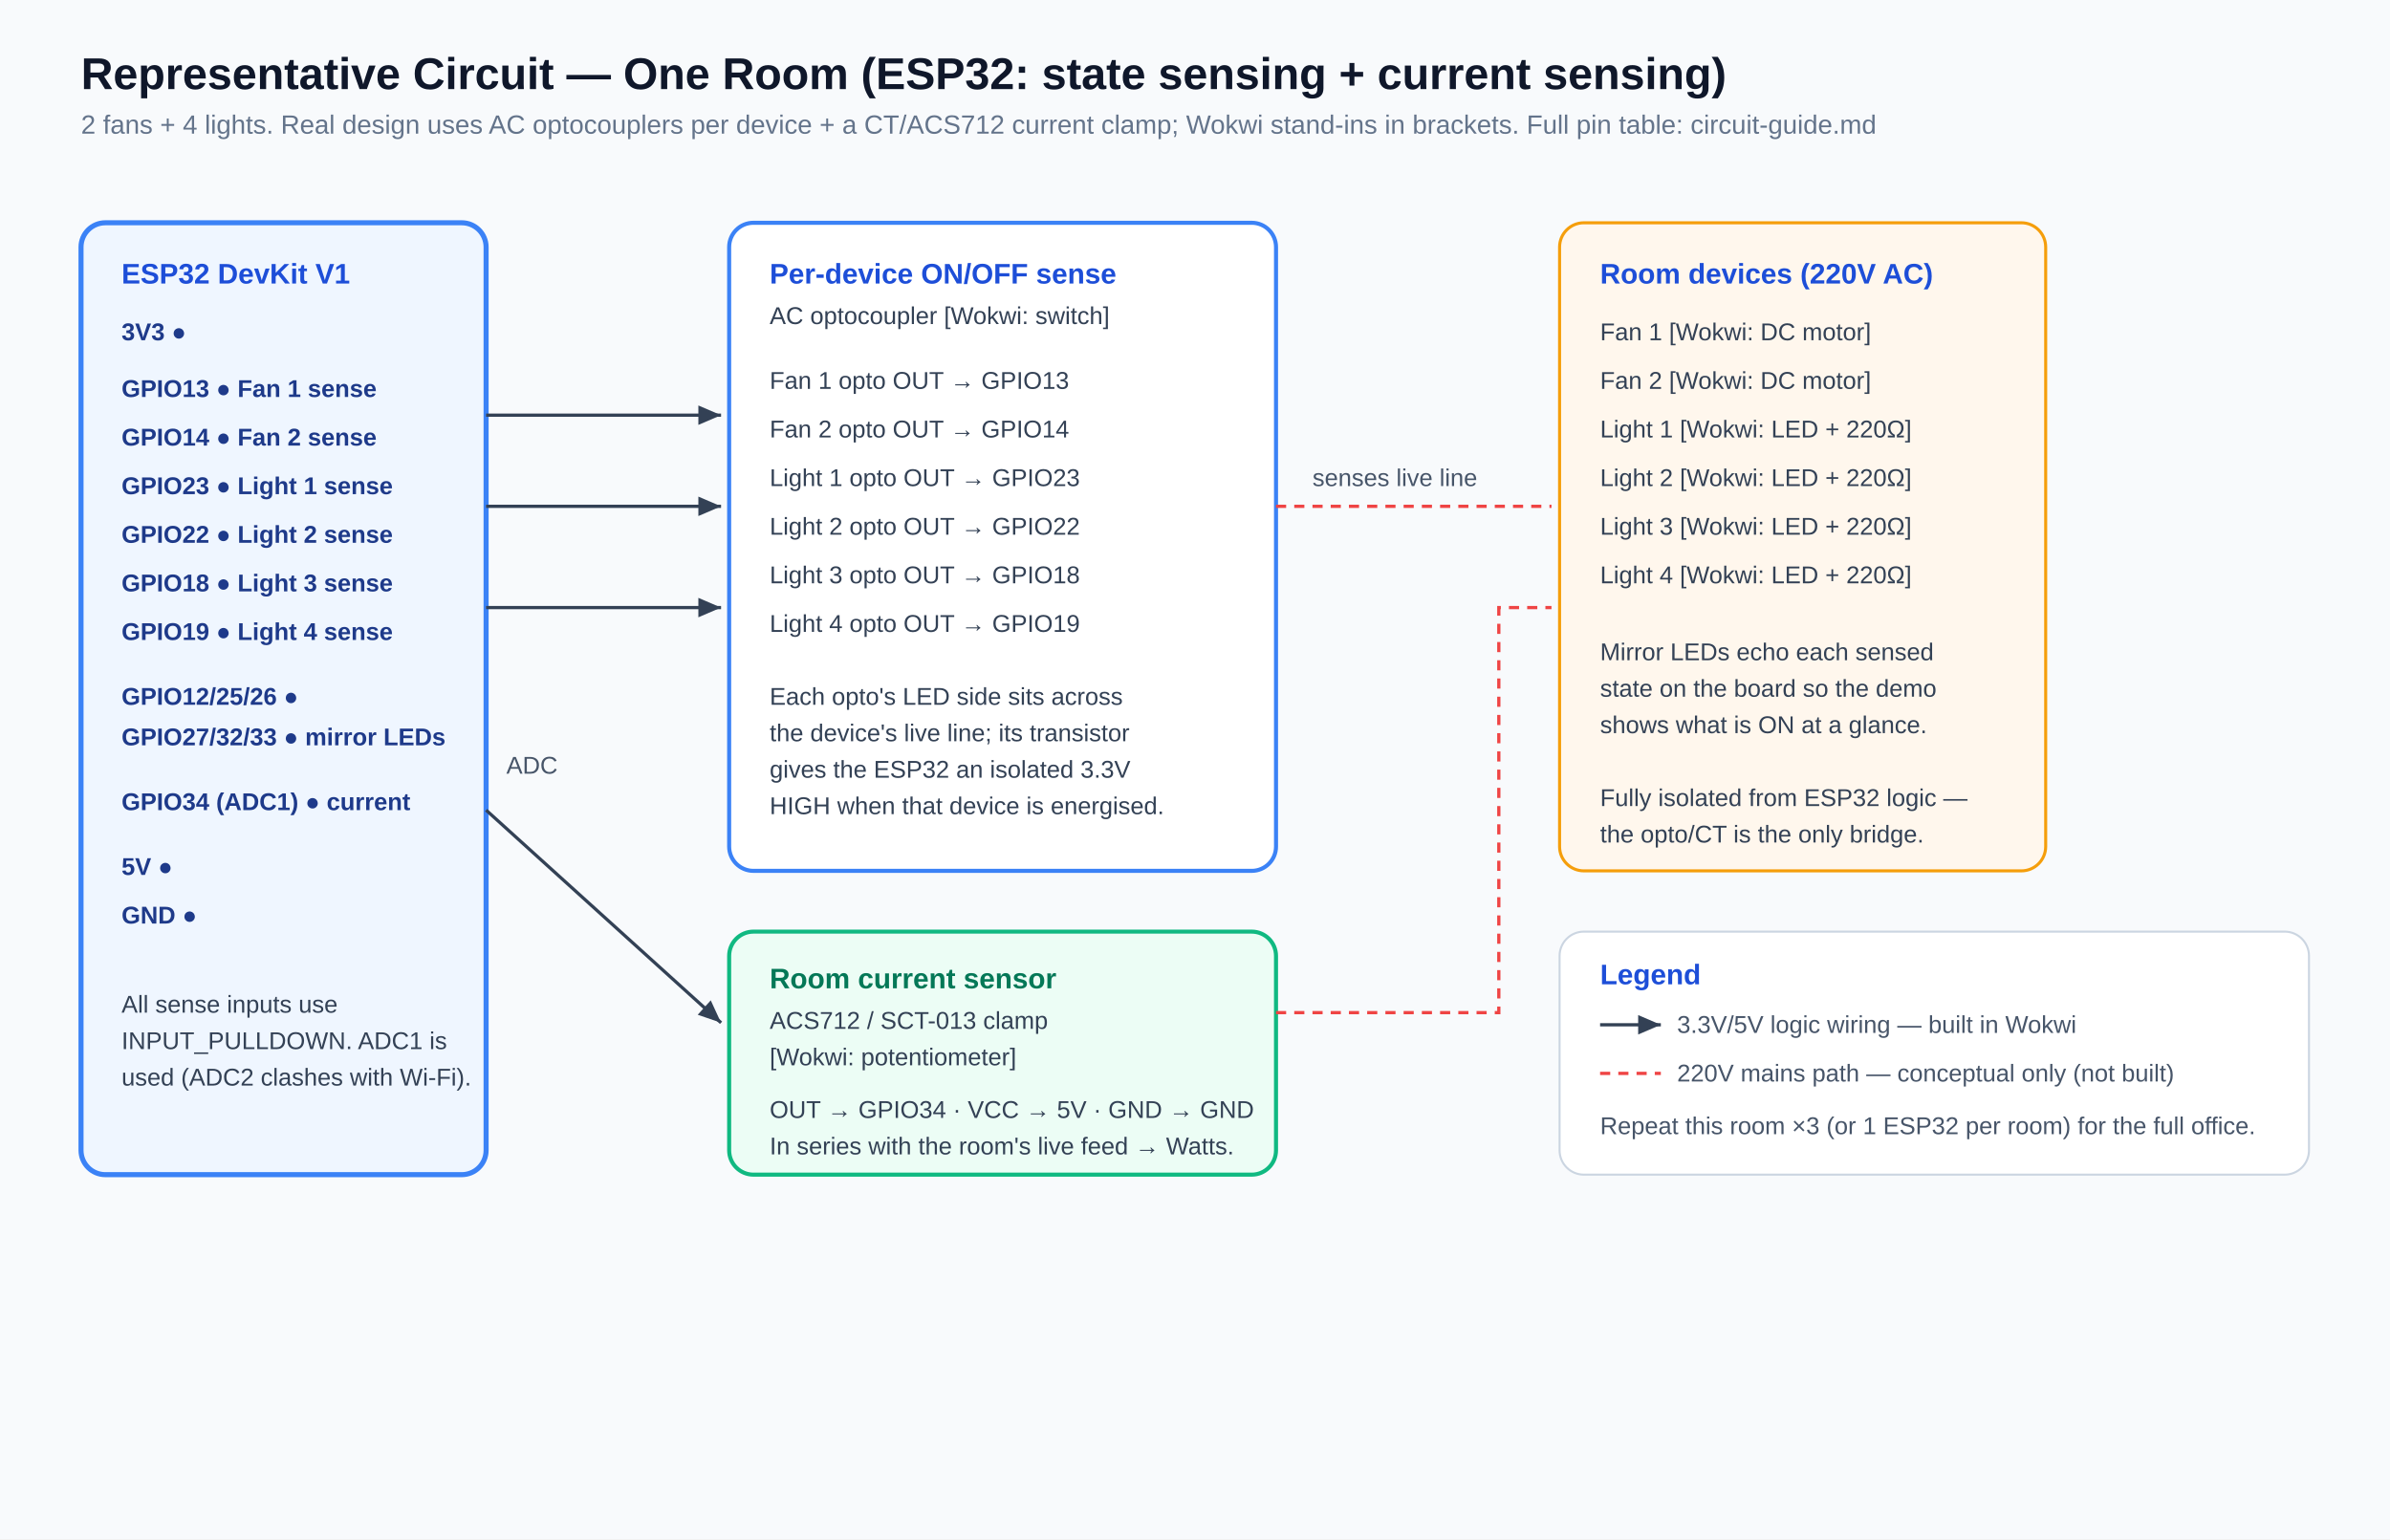
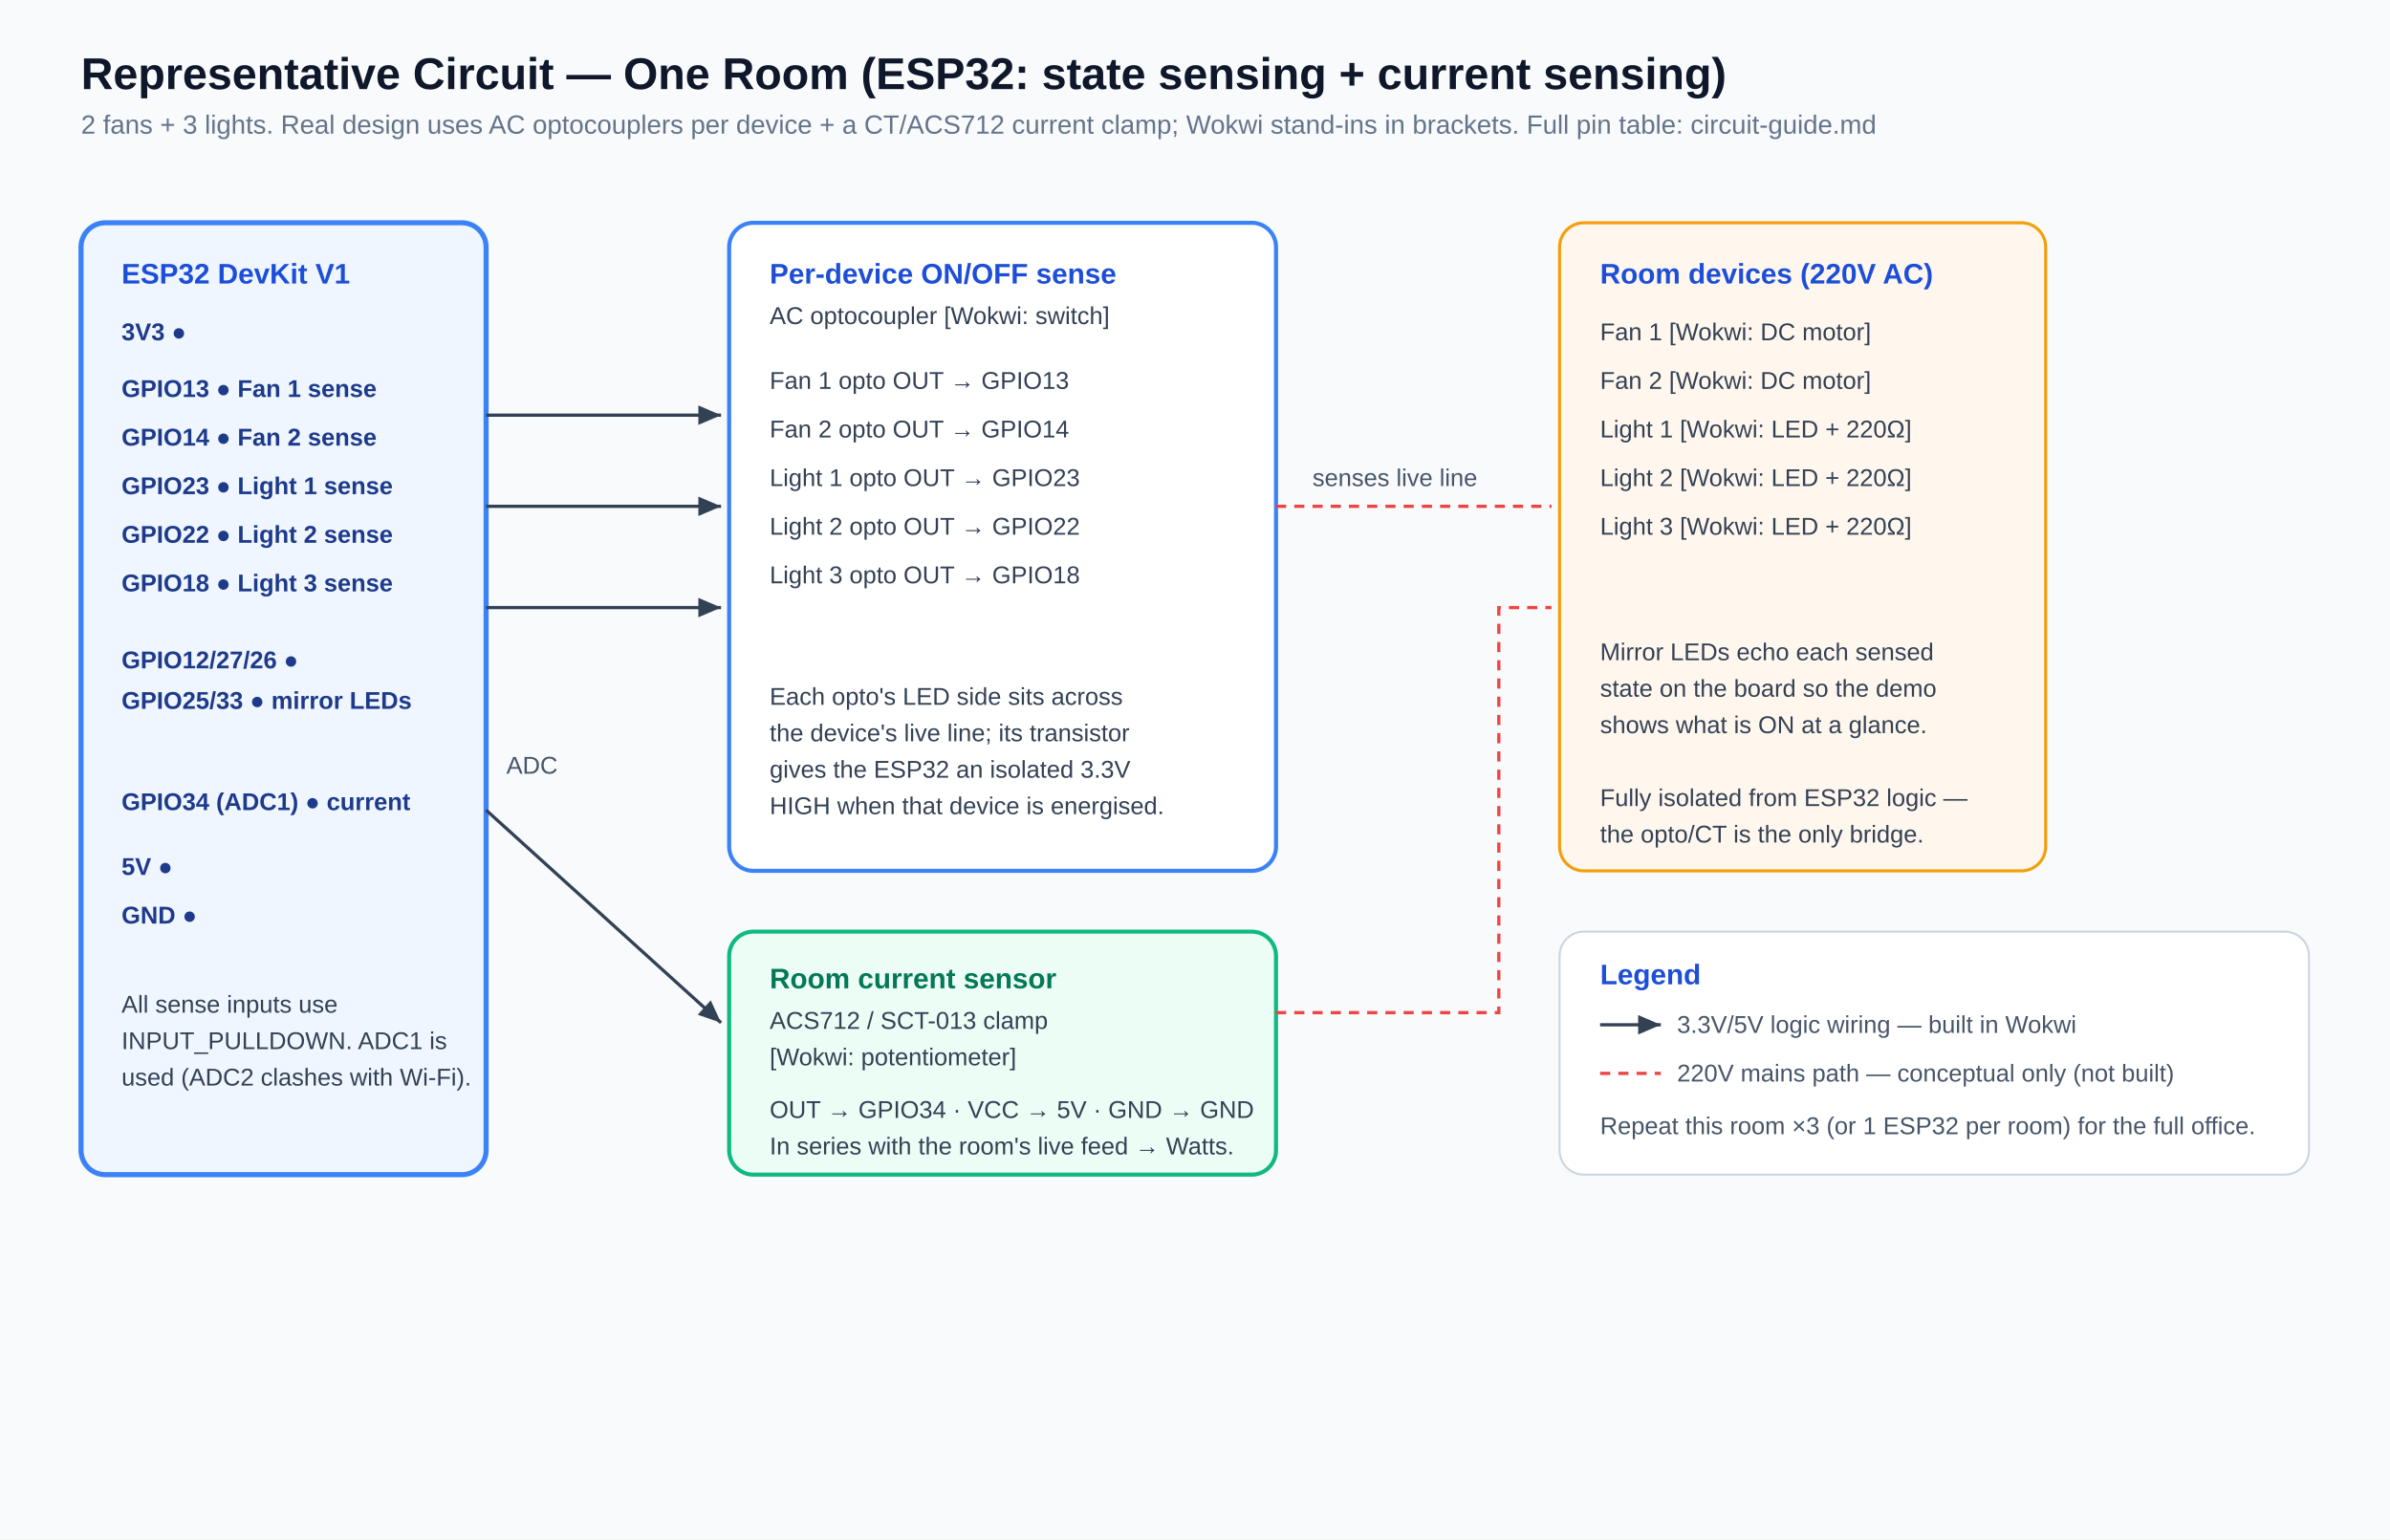
<svg xmlns="http://www.w3.org/2000/svg" viewBox="0 0 1180 760" font-family="'Segoe UI', Arial, sans-serif">
  <defs>
    <marker id="wire" markerWidth="9" markerHeight="9" refX="7" refY="3" orient="auto" markerUnits="strokeWidth">
      <path d="M0,0 L7,3 L0,6 Z" fill="#334155" />
    </marker>
    <style>
      .title { font-size: 22px; font-weight: 700; fill: #0f172a; }
      .sub { font-size: 13px; fill: #64748b; }
      .box { fill: #ffffff; stroke: #3b82f6; stroke-width: 2; }
      .box-esp { fill: #eff6ff; stroke: #3b82f6; stroke-width: 2.5; }
      .box-sensor { fill: #ecfdf5; stroke: #10b981; stroke-width: 2; }
      .box-dev { fill: #fff7ed; stroke: #f59e0b; stroke-width: 1.5; }
      .h { font-size: 14px; font-weight: 700; fill: #1d4ed8; }
      .h-green { font-size: 14px; font-weight: 700; fill: #047857; }
      .t { font-size: 12px; fill: #334155; }
      .pin { font-size: 12px; fill: #1e3a8a; font-weight: 600; }
      .wire { stroke: #334155; stroke-width: 1.6; fill: none; marker-end: url(#wire); }
      .mains { stroke: #ef4444; stroke-width: 1.6; fill: none; stroke-dasharray: 5 4; }
      .lgd { font-size: 12px; fill: #475569; }
    </style>
  </defs>
  <rect width="1180" height="760" fill="#f8fafc" />
  <text x="40" y="44" class="title">Representative Circuit — One Room (ESP32: state sensing + current sensing)</text>
-   <text x="40" y="66" class="sub">2 fans + 4 lights. Real design uses AC optocouplers per device + a CT/ACS712 current clamp; Wokwi stand-ins in brackets. Full pin table: circuit-guide.md</text>
+   <text x="40" y="66" class="sub">2 fans + 3 lights. Real design uses AC optocouplers per device + a CT/ACS712 current clamp; Wokwi stand-ins in brackets. Full pin table: circuit-guide.md</text>
  <rect x="40" y="110" width="200" height="470" rx="12" class="box-esp" />
  <text x="60" y="140" class="h">ESP32 DevKit V1</text>
  <text x="60" y="168" class="pin">3V3 ●</text>
  <text x="60" y="196" class="pin">GPIO13 ● Fan 1 sense</text>
  <text x="60" y="220" class="pin">GPIO14 ● Fan 2 sense</text>
  <text x="60" y="244" class="pin">GPIO23 ● Light 1 sense</text>
  <text x="60" y="268" class="pin">GPIO22 ● Light 2 sense</text>
  <text x="60" y="292" class="pin">GPIO18 ● Light 3 sense</text>
-   <text x="60" y="316" class="pin">GPIO19 ● Light 4 sense</text>
-   <text x="60" y="348" class="pin">GPIO12/25/26 ●</text>
-   <text x="60" y="368" class="pin">GPIO27/32/33 ● mirror LEDs</text>
+   <text x="60" y="330" class="pin">GPIO12/27/26 ●</text>
+   <text x="60" y="350" class="pin">GPIO25/33 ● mirror LEDs</text>
  <text x="60" y="400" class="pin">GPIO34 (ADC1) ● current</text>
  <text x="60" y="432" class="pin">5V ●</text>
  <text x="60" y="456" class="pin">GND ●</text>
  <text x="60" y="500" class="t">All sense inputs use</text>
  <text x="60" y="518" class="t">INPUT_PULLDOWN. ADC1 is</text>
  <text x="60" y="536" class="t">used (ADC2 clashes with Wi-Fi).</text>
  <rect x="360" y="110" width="270" height="320" rx="12" class="box" />
  <text x="380" y="140" class="h">Per-device ON/OFF sense</text>
  <text x="380" y="160" class="t">AC optocoupler  [Wokwi: switch]</text>
  <text x="380" y="192" class="t">Fan 1 opto OUT → GPIO13</text>
  <text x="380" y="216" class="t">Fan 2 opto OUT → GPIO14</text>
  <text x="380" y="240" class="t">Light 1 opto OUT → GPIO23</text>
  <text x="380" y="264" class="t">Light 2 opto OUT → GPIO22</text>
  <text x="380" y="288" class="t">Light 3 opto OUT → GPIO18</text>
-   <text x="380" y="312" class="t">Light 4 opto OUT → GPIO19</text>
  <text x="380" y="348" class="t">Each opto's LED side sits across</text>
  <text x="380" y="366" class="t">the device's live line; its transistor</text>
  <text x="380" y="384" class="t">gives the ESP32 an isolated 3.3V</text>
  <text x="380" y="402" class="t">HIGH when that device is energised.</text>
  <rect x="360" y="460" width="270" height="120" rx="12" class="box-sensor" />
  <text x="380" y="488" class="h-green">Room current sensor</text>
  <text x="380" y="508" class="t">ACS712 / SCT-013 clamp</text>
  <text x="380" y="526" class="t">[Wokwi: potentiometer]</text>
  <text x="380" y="552" class="t">OUT → GPIO34 · VCC → 5V · GND → GND</text>
  <text x="380" y="570" class="t">In series with the room's live feed → Watts.</text>
  <rect x="770" y="110" width="240" height="320" rx="12" class="box-dev" />
  <text x="790" y="140" class="h" fill="#b45309">Room devices (220V AC)</text>
  <text x="790" y="168" class="t">Fan 1   [Wokwi: DC motor]</text>
  <text x="790" y="192" class="t">Fan 2   [Wokwi: DC motor]</text>
  <text x="790" y="216" class="t">Light 1 [Wokwi: LED + 220Ω]</text>
  <text x="790" y="240" class="t">Light 2 [Wokwi: LED + 220Ω]</text>
  <text x="790" y="264" class="t">Light 3 [Wokwi: LED + 220Ω]</text>
-   <text x="790" y="288" class="t">Light 4 [Wokwi: LED + 220Ω]</text>
  <text x="790" y="326" class="t">Mirror LEDs echo each sensed</text>
  <text x="790" y="344" class="t">state on the board so the demo</text>
  <text x="790" y="362" class="t">shows what is ON at a glance.</text>
  <text x="790" y="398" class="t">Fully isolated from ESP32 logic —</text>
  <text x="790" y="416" class="t">the opto/CT is the only bridge.</text>
  <path class="wire" d="M240,205 L356,205" />
  <path class="wire" d="M240,250 L356,250" />
  <path class="wire" d="M240,300 L356,300" />
  <path class="wire" d="M240,400 L356,505" />
  <text x="250" y="382" class="lgd">ADC</text>
  <path class="mains" d="M630,250 L766,250" />
  <path class="mains" d="M630,500 L740,500 L740,300 L766,300" />
  <text x="648" y="240" class="lgd">senses live line</text>
  <rect x="770" y="460" width="370" height="120" rx="12" fill="#ffffff" stroke="#cbd5e1" />
  <text x="790" y="486" class="h" fill="#334155">Legend</text>
  <line x1="790" y1="506" x2="820" y2="506" class="wire" />
  <text x="828" y="510" class="lgd">3.3V/5V logic wiring — built in Wokwi</text>
  <line x1="790" y1="530" x2="820" y2="530" class="mains" />
  <text x="828" y="534" class="lgd">220V mains path — conceptual only (not built)</text>
  <text x="790" y="560" class="lgd">Repeat this room ×3 (or 1 ESP32 per room) for the full office.</text>
</svg>
